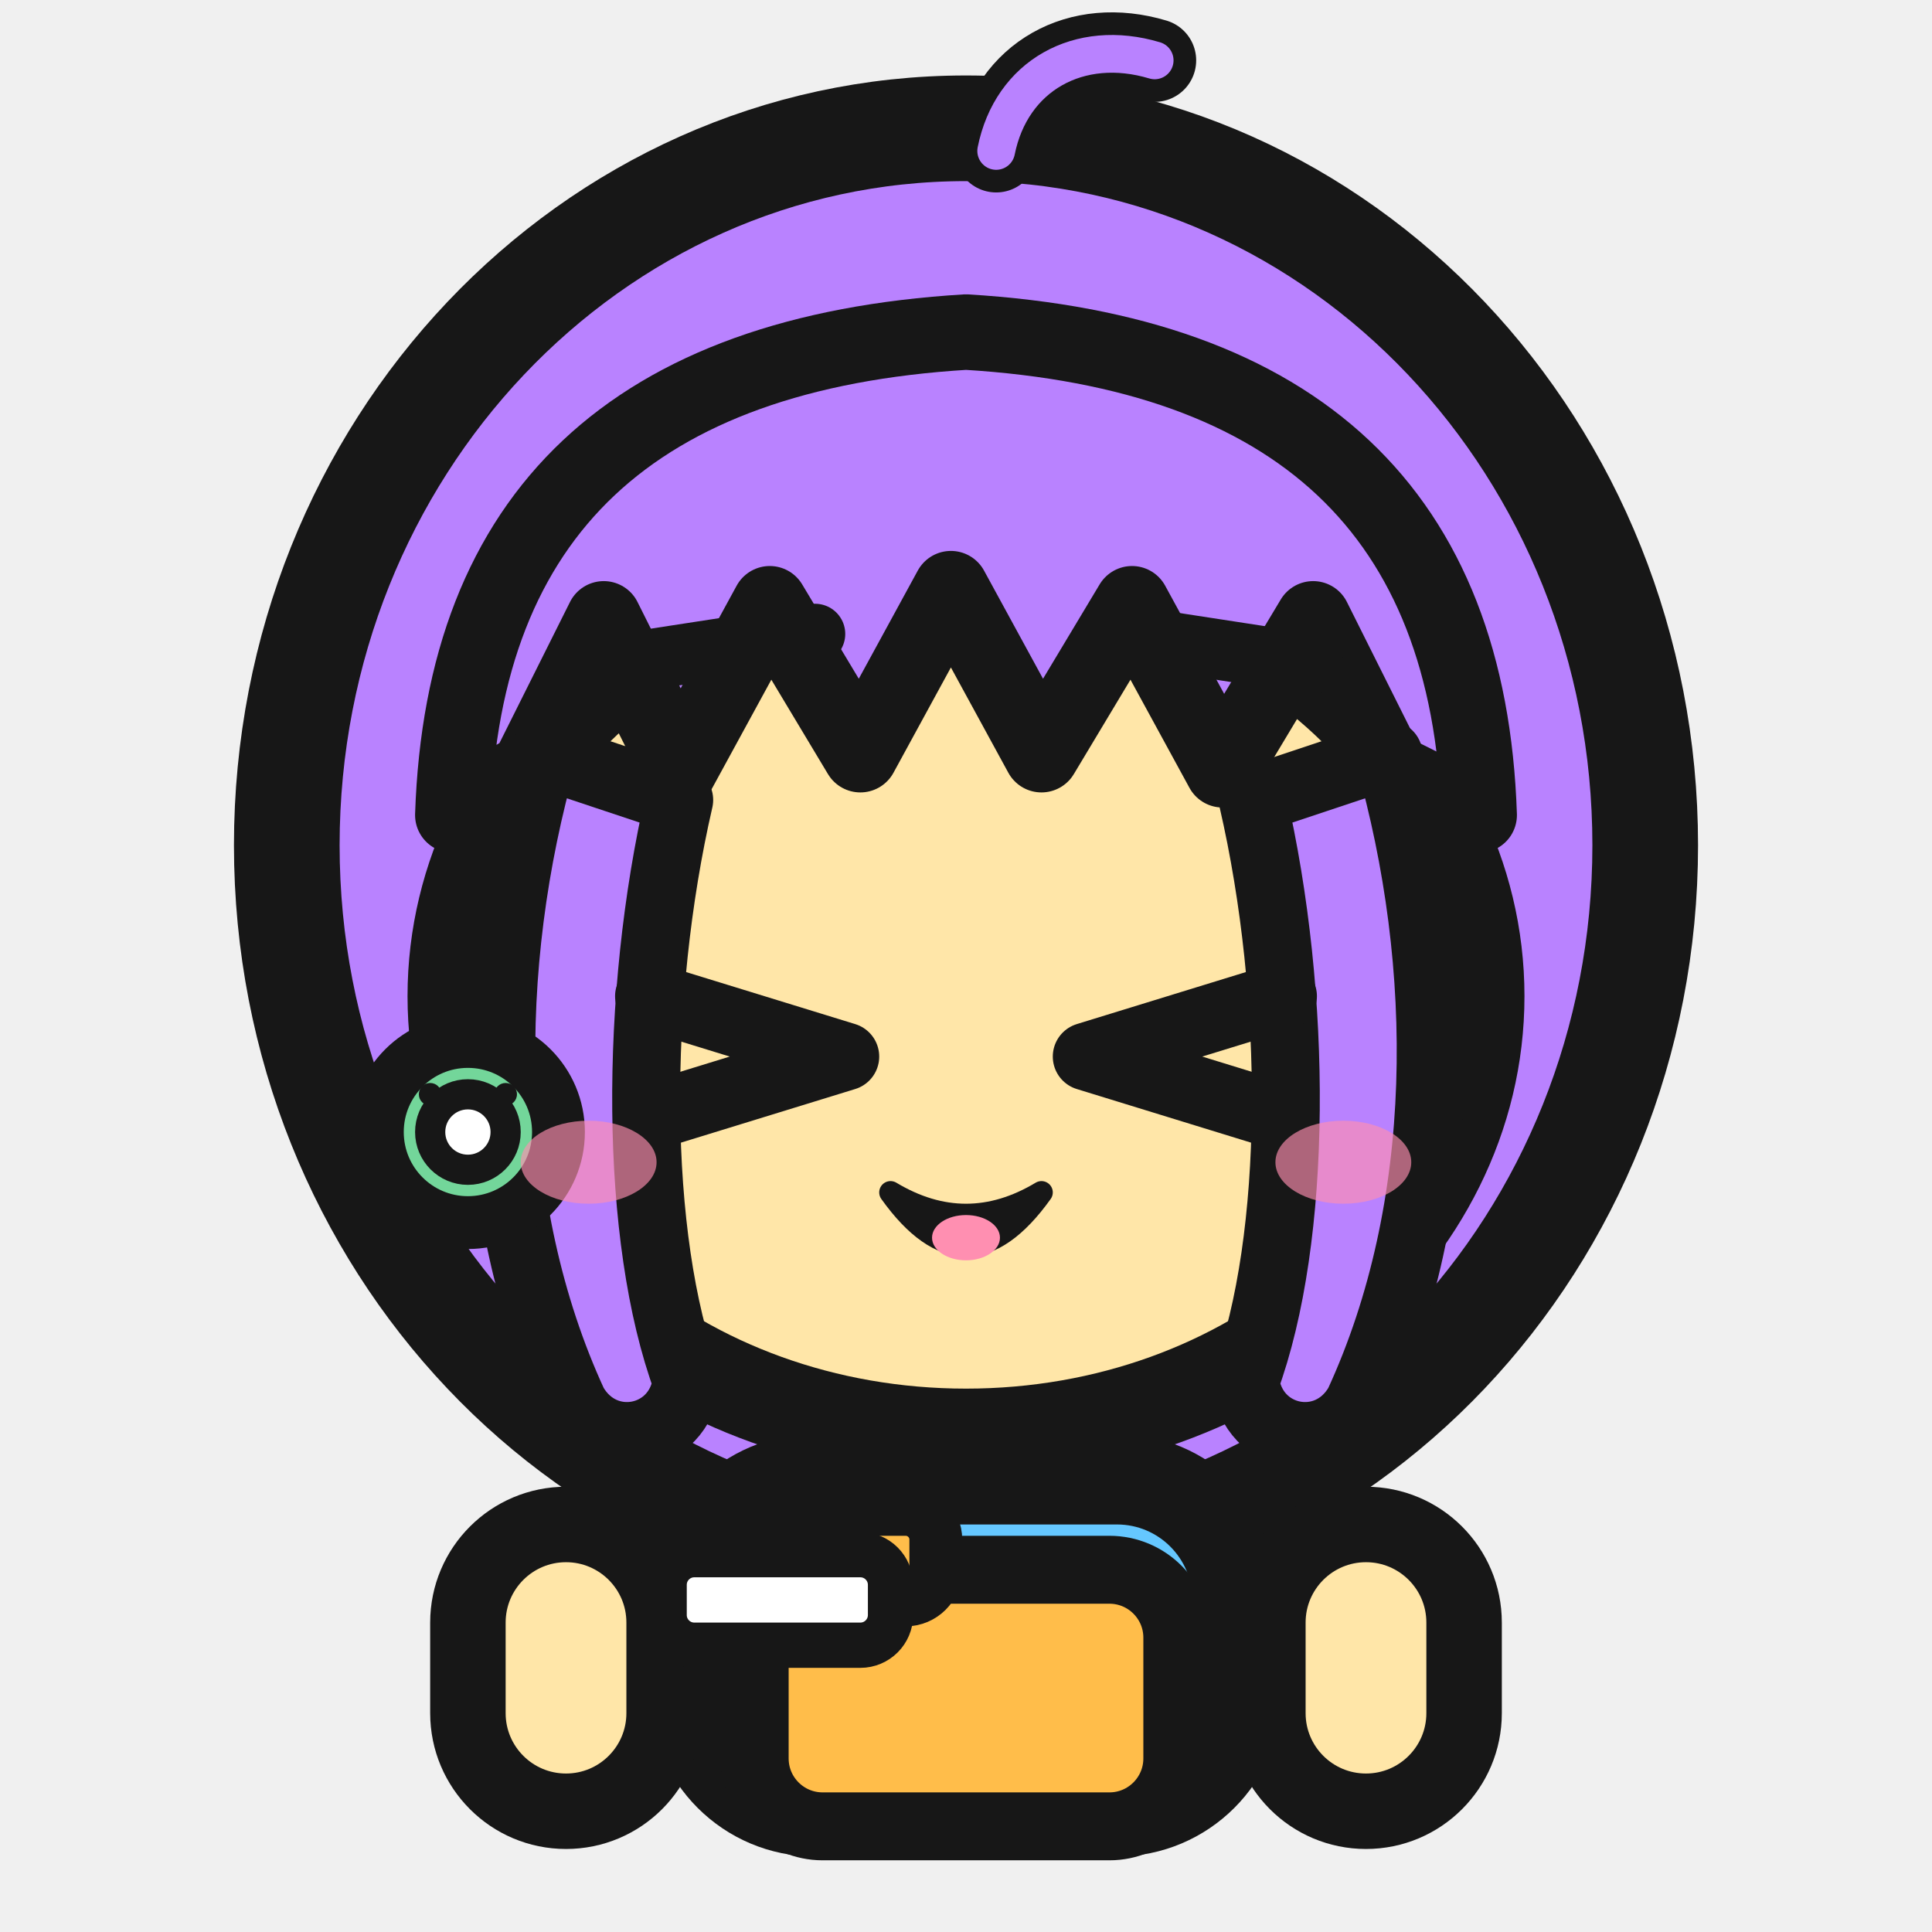
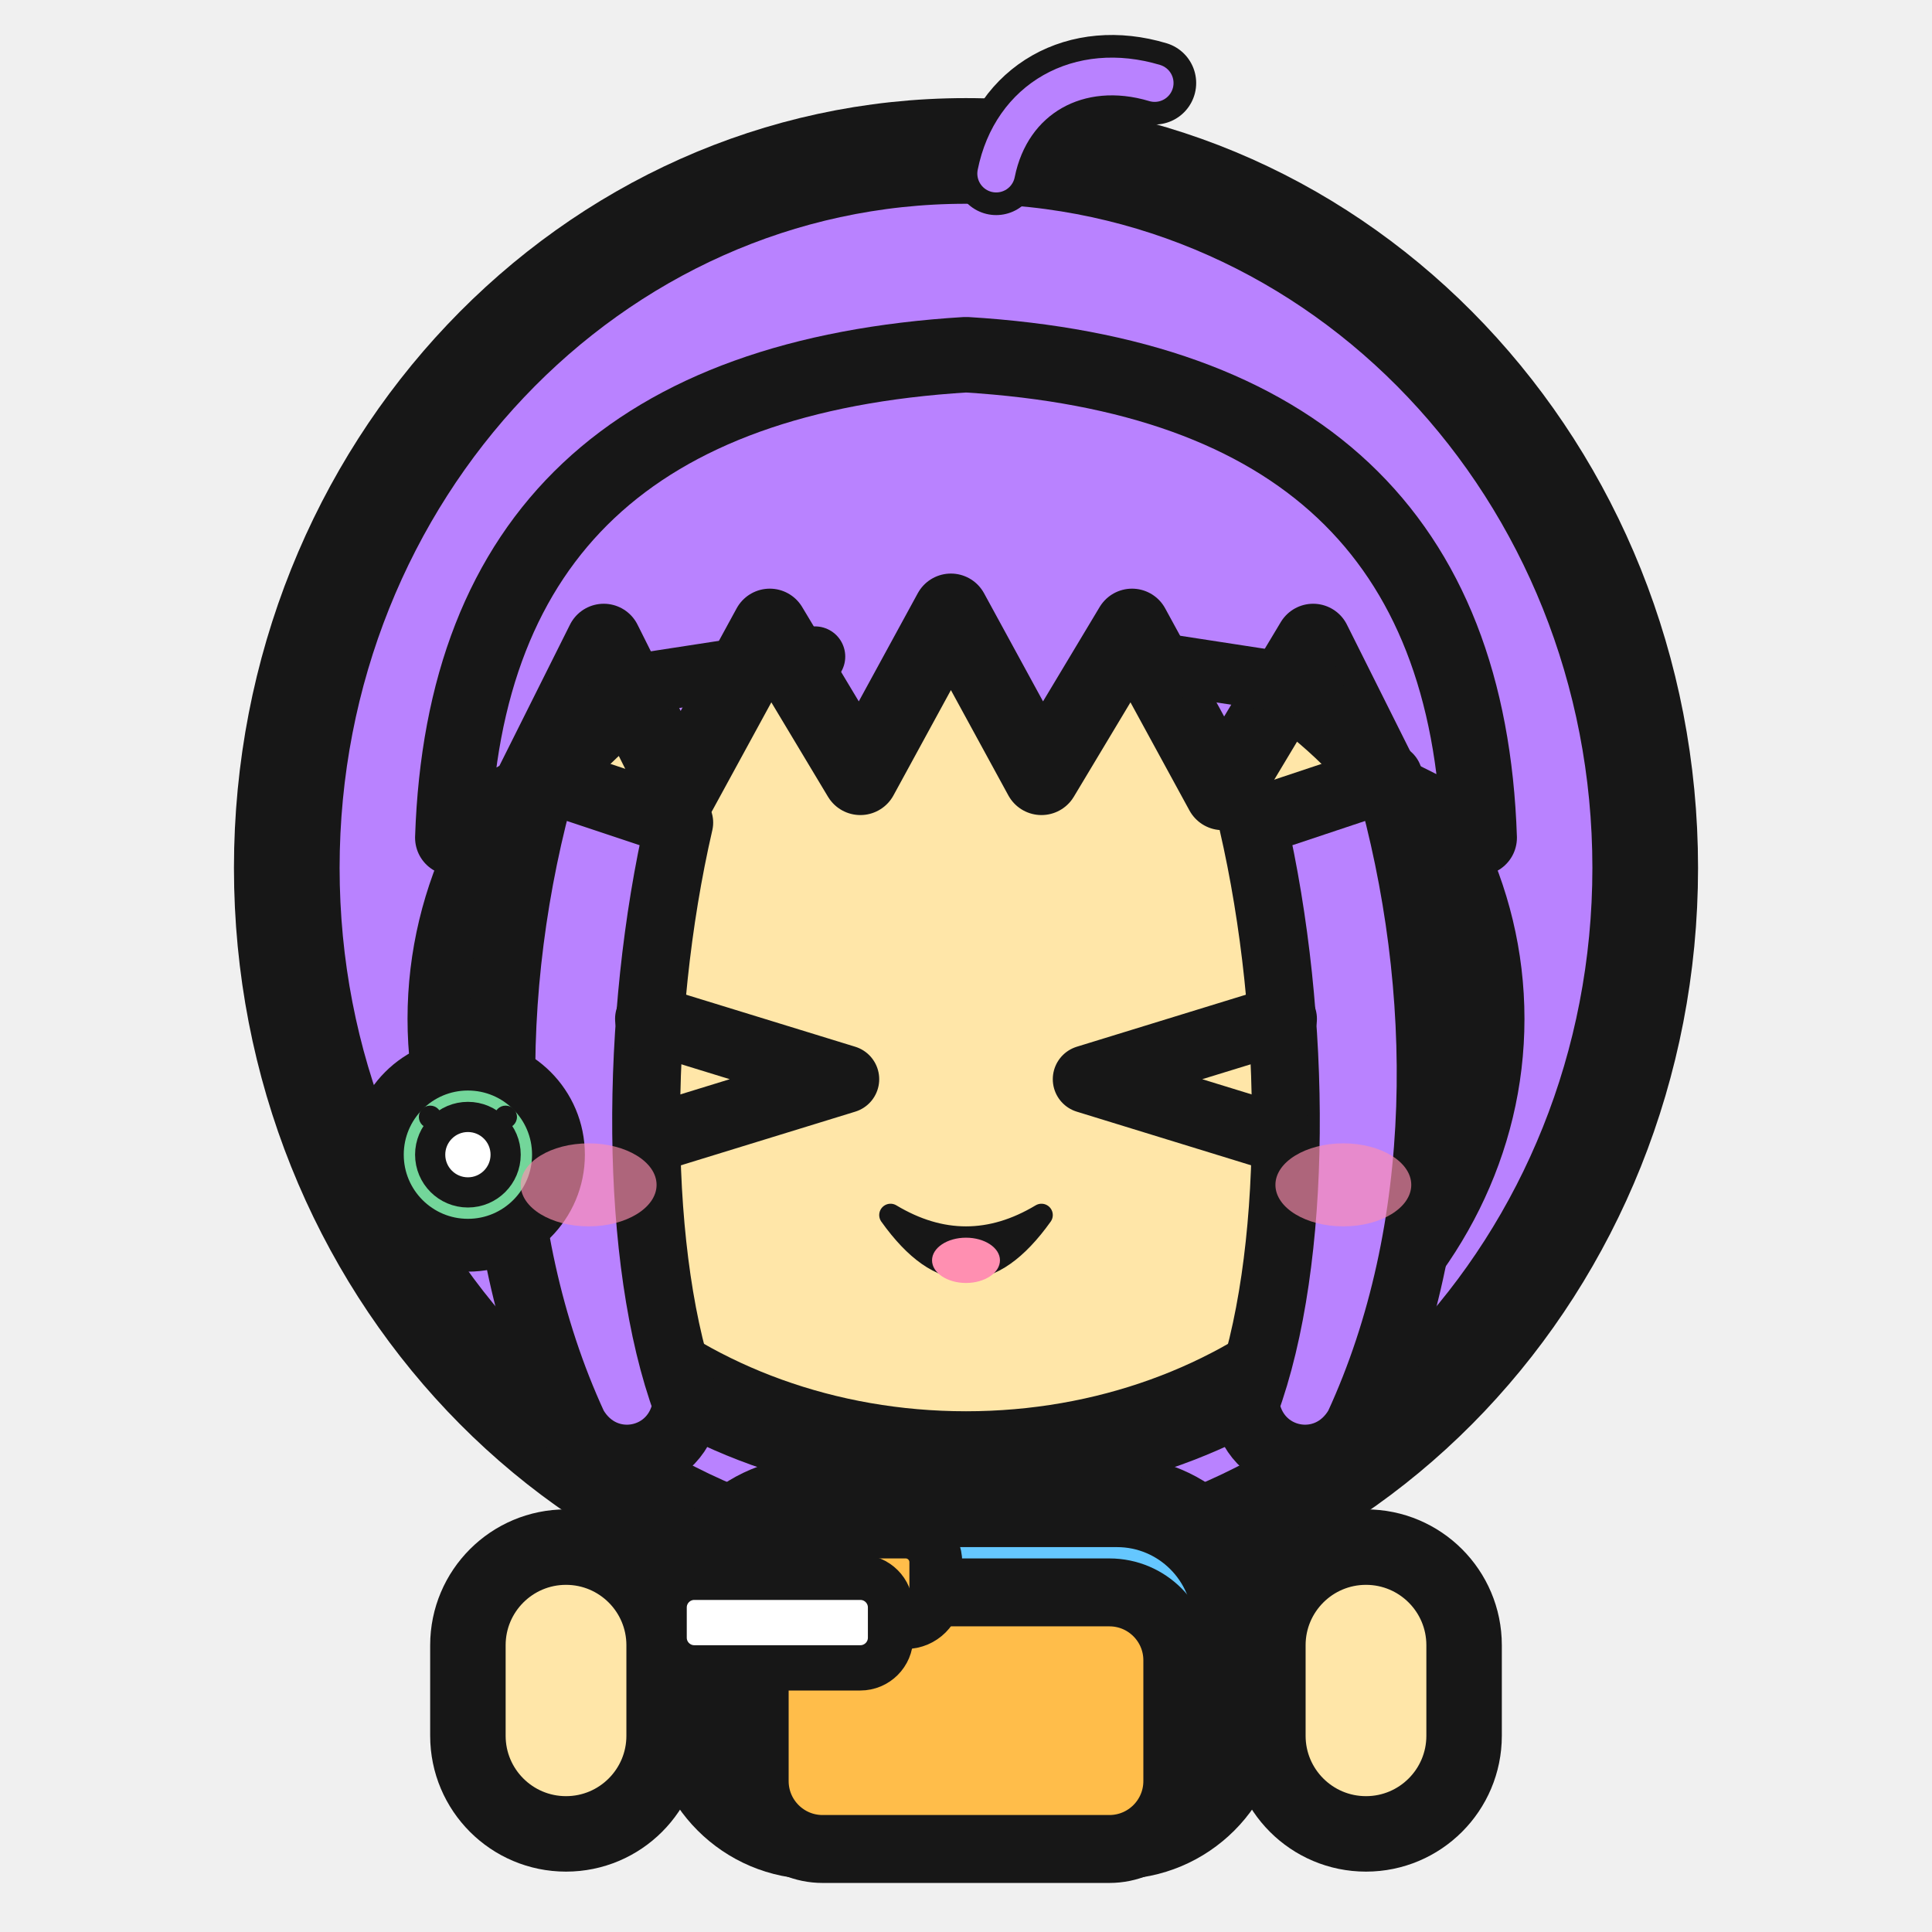
<svg xmlns="http://www.w3.org/2000/svg" viewBox="0 0 256 256" width="256" height="256">
-   <ellipse cx="128" cy="112" rx="90" ry="95" fill="#B982FF" stroke="#171717" stroke-width="14" />
-   <rect x="92" y="196" width="72" height="44" rx="16" fill="#65C7FF" stroke="#171717" stroke-width="12" stroke-linejoin="round" />
-   <rect x="62" y="202" width="26" height="38" rx="13" fill="#FFE6A8" stroke="#171717" stroke-width="10" />
-   <rect x="168" y="202" width="26" height="38" rx="13" fill="#FFE6A8" stroke="#171717" stroke-width="10" />
-   <rect x="100" y="208" width="56" height="34" rx="9" fill="#FFBD4A" stroke="#171717" stroke-width="9" stroke-linejoin="round" />
-   <rect x="100" y="200" width="24" height="12" rx="4" fill="#FFBD4A" stroke="#171717" stroke-width="7" />
-   <rect x="88" y="206" width="30" height="12" rx="4" fill="#FFFFFF" stroke="#171717" stroke-width="6" />
-   <ellipse cx="128" cy="132" rx="68" ry="58" fill="#FFE6A8" stroke="#171717" stroke-width="12" />
-   <path d="M 60 108 Q 62 48 128 44 Q 194 48 196 108 L 184 102 L 174 82 L 162 102 L 150 80 L 138 100 L 126 78 L 114 100 L 102 80 L 90 102 L 80 82 L 70 102 Z" fill="#B982FF" stroke="#171717" stroke-width="10" stroke-linejoin="round" />
-   <path d="M 72 100 C 64 128 64 160 76 186 C 80 193 90 191 91 183 C 84 164 84 132 90 106 Z" fill="#B982FF" stroke="#171717" stroke-width="9" stroke-linejoin="round" />
-   <path d="M 184 100 C 192 128 192 160 180 186 C 176 193 166 191 165 183 C 172 164 172 132 166 106 Z" fill="#B982FF" stroke="#171717" stroke-width="9" stroke-linejoin="round" />
-   <path d="M 132 20 C 134 10 143 5 153 8" fill="none" stroke="#171717" stroke-width="11" stroke-linecap="round" />
-   <path d="M 132 20 C 134 10 143 5 153 8" fill="none" stroke="#B982FF" stroke-width="5" stroke-linecap="round" />
-   <circle cx="62" cy="150" r="12" fill="#73D69A" stroke="#171717" stroke-width="7" />
-   <circle cx="62" cy="150" r="5" fill="#FFFFFF" stroke="#171717" stroke-width="4" />
-   <circle cx="57" cy="145" r="1.5" fill="#171717" />
-   <circle cx="67" cy="145" r="1.5" fill="#171717" />
-   <circle cx="62" cy="155" r="1.5" fill="#171717" />
-   <path d="M 82 88 L 108 84" stroke="#171717" stroke-width="8" stroke-linecap="round" />
-   <path d="M 148 84 L 174 88" stroke="#171717" stroke-width="8" stroke-linecap="round" />
-   <path d="M 86 132 L 112 140 L 86 148" fill="none" stroke="#171717" stroke-width="9" stroke-linecap="round" stroke-linejoin="round" />
-   <path d="M 170 132 L 144 140 L 170 148" fill="none" stroke="#171717" stroke-width="9" stroke-linecap="round" stroke-linejoin="round" />
-   <ellipse cx="78" cy="154" rx="9" ry="5.5" fill="#FF8FB1" fill-opacity="0.65" />
-   <ellipse cx="178" cy="154" rx="9" ry="5.5" fill="#FF8FB1" fill-opacity="0.65" />
-   <path d="M 118 158 Q 128 172 138 158 Q 128 164 118 158 Z" fill="#171717" stroke="#171717" stroke-width="3" stroke-linejoin="round" />
-   <ellipse cx="128" cy="164" rx="4.5" ry="3" fill="#FF8FB1" />
+   <g transform="translate(0, 3)">
+     <ellipse cx="128" cy="112" rx="90" ry="95" fill="#B982FF" stroke="#171717" stroke-width="14" />
+     <rect x="92" y="196" width="72" height="44" rx="16" fill="#65C7FF" stroke="#171717" stroke-width="12" stroke-linejoin="round" />
+     <rect x="62" y="202" width="26" height="38" rx="13" fill="#FFE6A8" stroke="#171717" stroke-width="10" />
+     <rect x="168" y="202" width="26" height="38" rx="13" fill="#FFE6A8" stroke="#171717" stroke-width="10" />
+     <rect x="100" y="208" width="56" height="34" rx="9" fill="#FFBD4A" stroke="#171717" stroke-width="9" stroke-linejoin="round" />
+     <rect x="100" y="200" width="24" height="12" rx="4" fill="#FFBD4A" stroke="#171717" stroke-width="7" />
+     <rect x="88" y="206" width="30" height="12" rx="4" fill="#FFFFFF" stroke="#171717" stroke-width="6" />
+     <ellipse cx="128" cy="132" rx="68" ry="58" fill="#FFE6A8" stroke="#171717" stroke-width="12" />
+     <path d="M 60 108 Q 62 48 128 44 Q 194 48 196 108 L 184 102 L 174 82 L 162 102 L 150 80 L 138 100 L 126 78 L 114 100 L 102 80 L 90 102 L 80 82 L 70 102 Z" fill="#B982FF" stroke="#171717" stroke-width="10" stroke-linejoin="round" />
+     <path d="M 72 100 C 64 128 64 160 76 186 C 80 193 90 191 91 183 C 84 164 84 132 90 106 Z" fill="#B982FF" stroke="#171717" stroke-width="9" stroke-linejoin="round" />
+     <path d="M 184 100 C 192 128 192 160 180 186 C 176 193 166 191 165 183 C 172 164 172 132 166 106 Z" fill="#B982FF" stroke="#171717" stroke-width="9" stroke-linejoin="round" />
+     <path d="M 132 20 C 134 10 143 5 153 8" fill="none" stroke="#171717" stroke-width="11" stroke-linecap="round" />
+     <path d="M 132 20 C 134 10 143 5 153 8" fill="none" stroke="#B982FF" stroke-width="5" stroke-linecap="round" />
+     <circle cx="62" cy="150" r="12" fill="#73D69A" stroke="#171717" stroke-width="7" />
+     <circle cx="62" cy="150" r="5" fill="#FFFFFF" stroke="#171717" stroke-width="4" />
+     <circle cx="57" cy="145" r="1.5" fill="#171717" />
+     <circle cx="67" cy="145" r="1.5" fill="#171717" />
+     <circle cx="62" cy="155" r="1.5" fill="#171717" />
+     <path d="M 82 88 L 108 84" stroke="#171717" stroke-width="8" stroke-linecap="round" />
+     <path d="M 148 84 L 174 88" stroke="#171717" stroke-width="8" stroke-linecap="round" />
+     <path d="M 86 132 L 112 140 L 86 148" fill="none" stroke="#171717" stroke-width="9" stroke-linecap="round" stroke-linejoin="round" />
+     <path d="M 170 132 L 144 140 L 170 148" fill="none" stroke="#171717" stroke-width="9" stroke-linecap="round" stroke-linejoin="round" />
+     <ellipse cx="78" cy="154" rx="9" ry="5.5" fill="#FF8FB1" fill-opacity="0.65" />
+     <ellipse cx="178" cy="154" rx="9" ry="5.5" fill="#FF8FB1" fill-opacity="0.65" />
+     <path d="M 118 158 Q 128 172 138 158 Q 128 164 118 158 Z" fill="#171717" stroke="#171717" stroke-width="3" stroke-linejoin="round" />
+     <ellipse cx="128" cy="164" rx="4.5" ry="3" fill="#FF8FB1" />
+   </g>
</svg>
